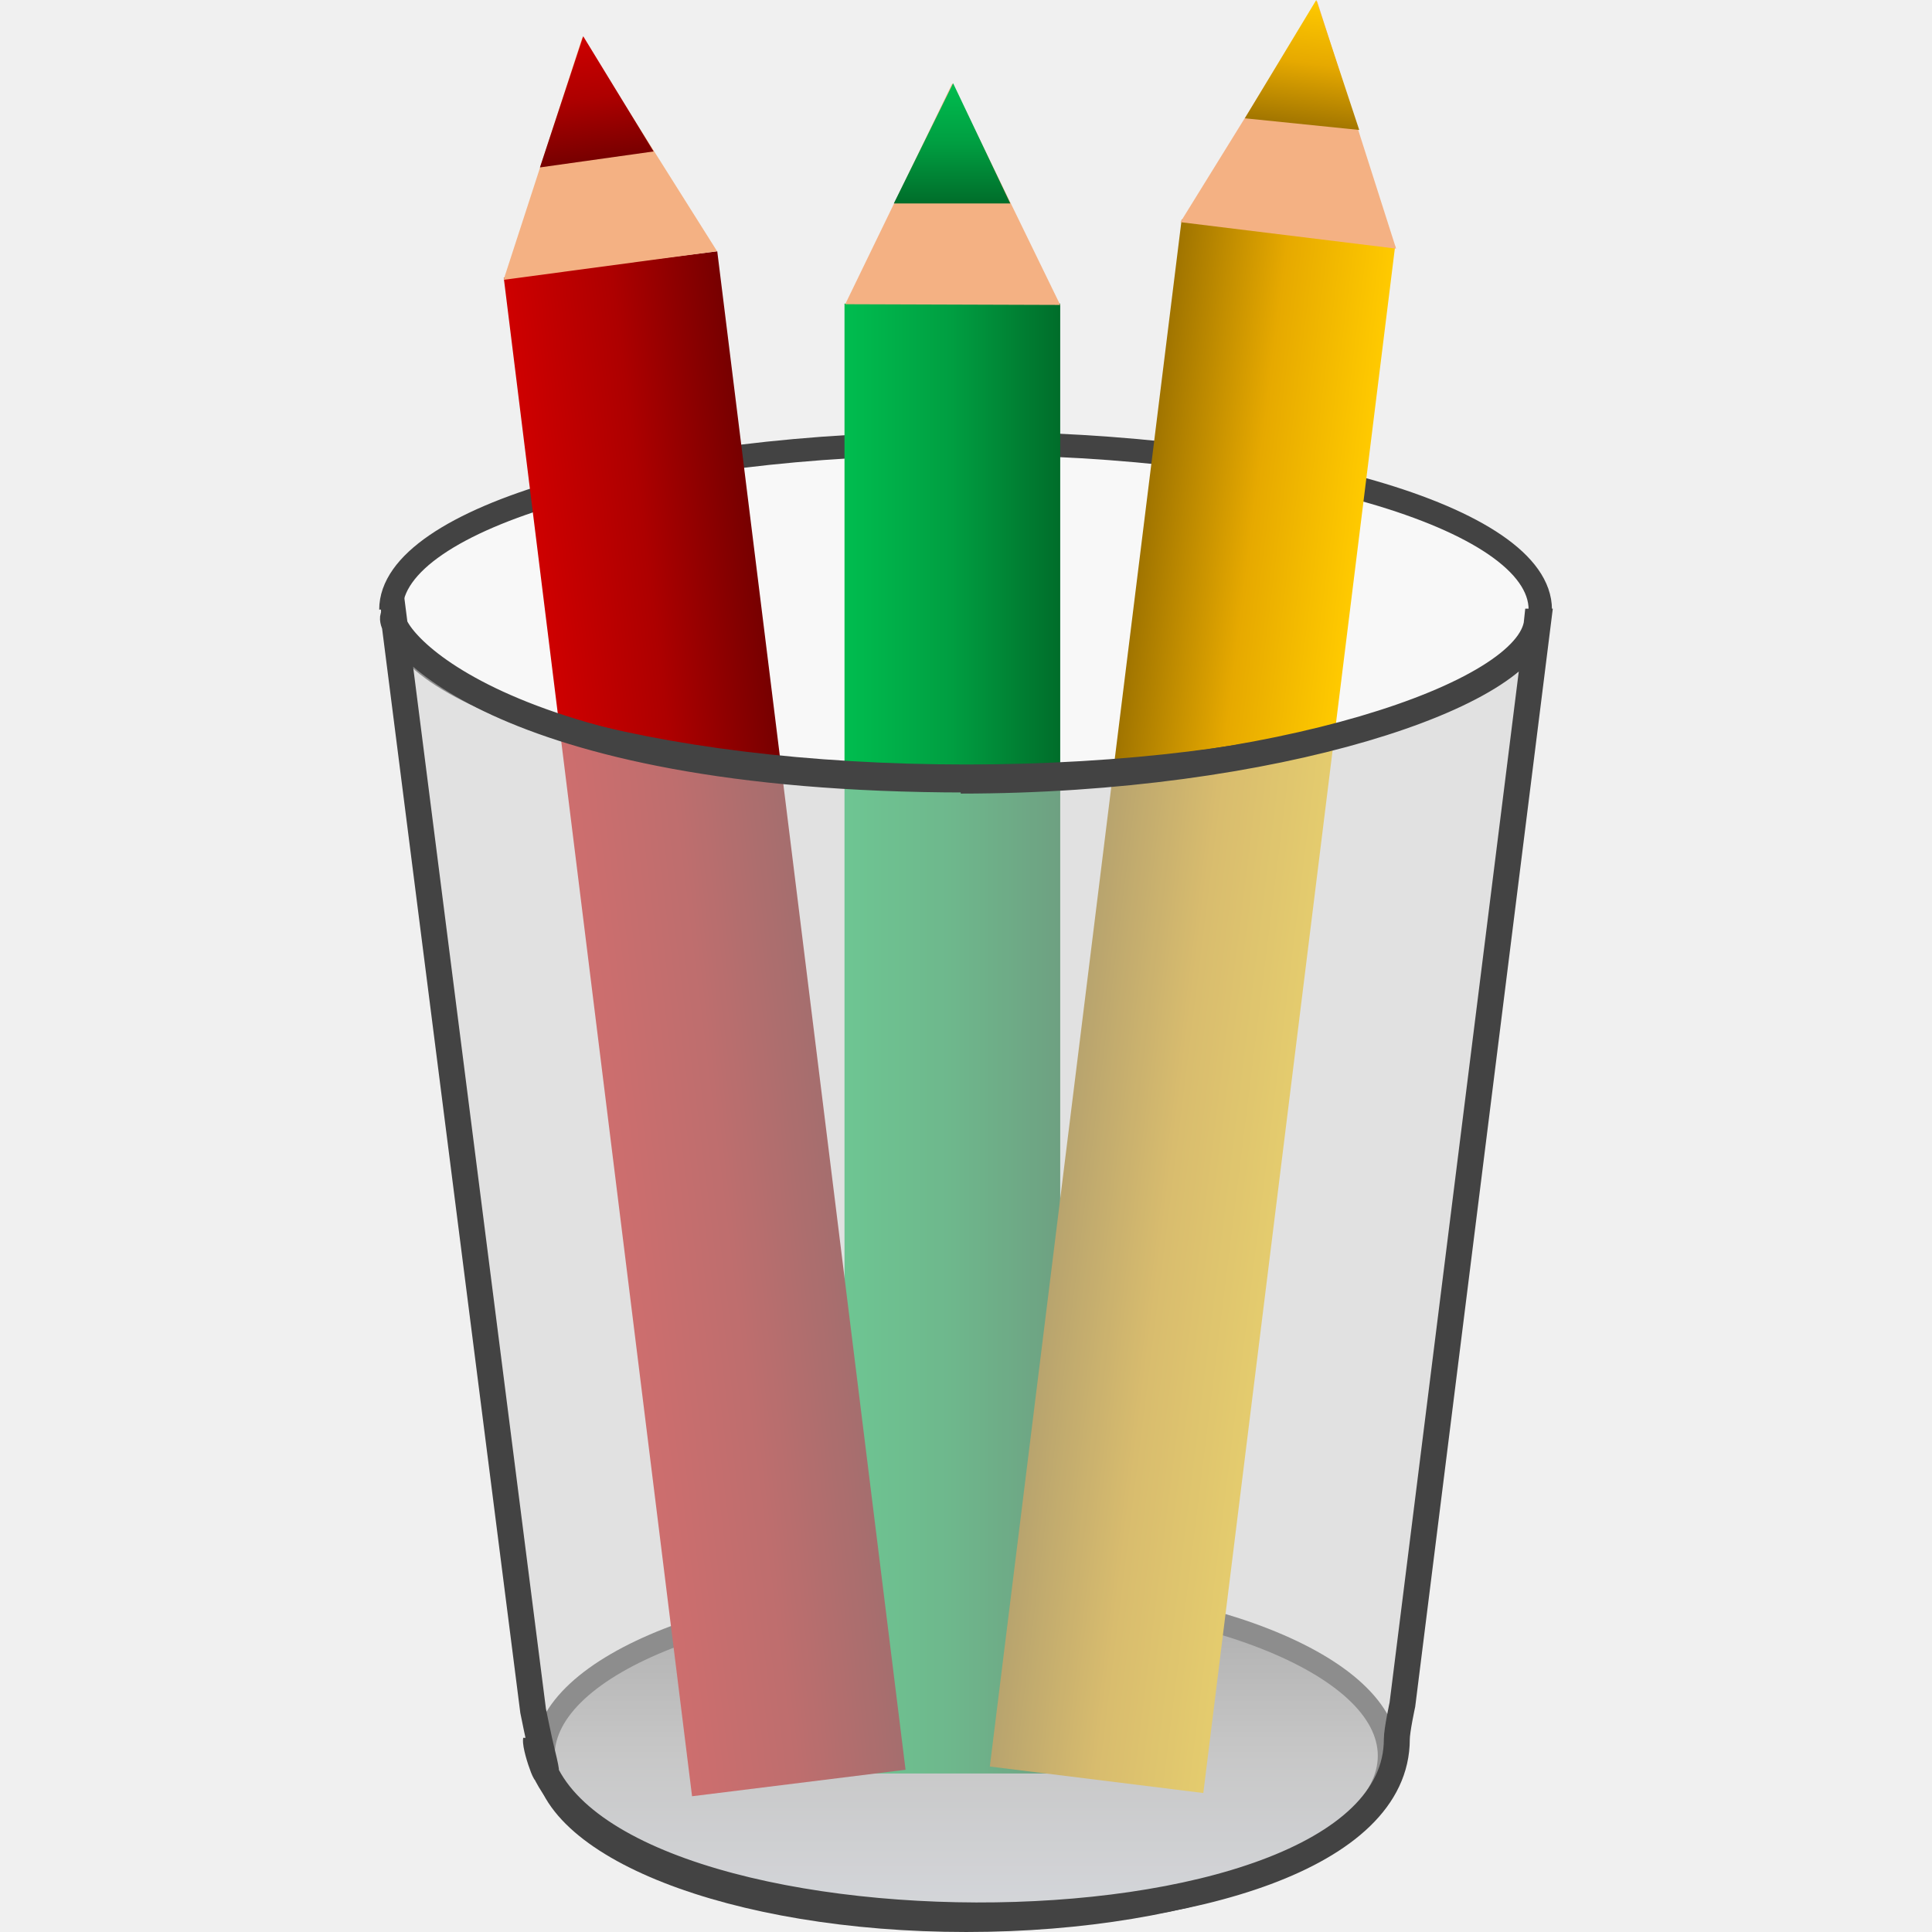
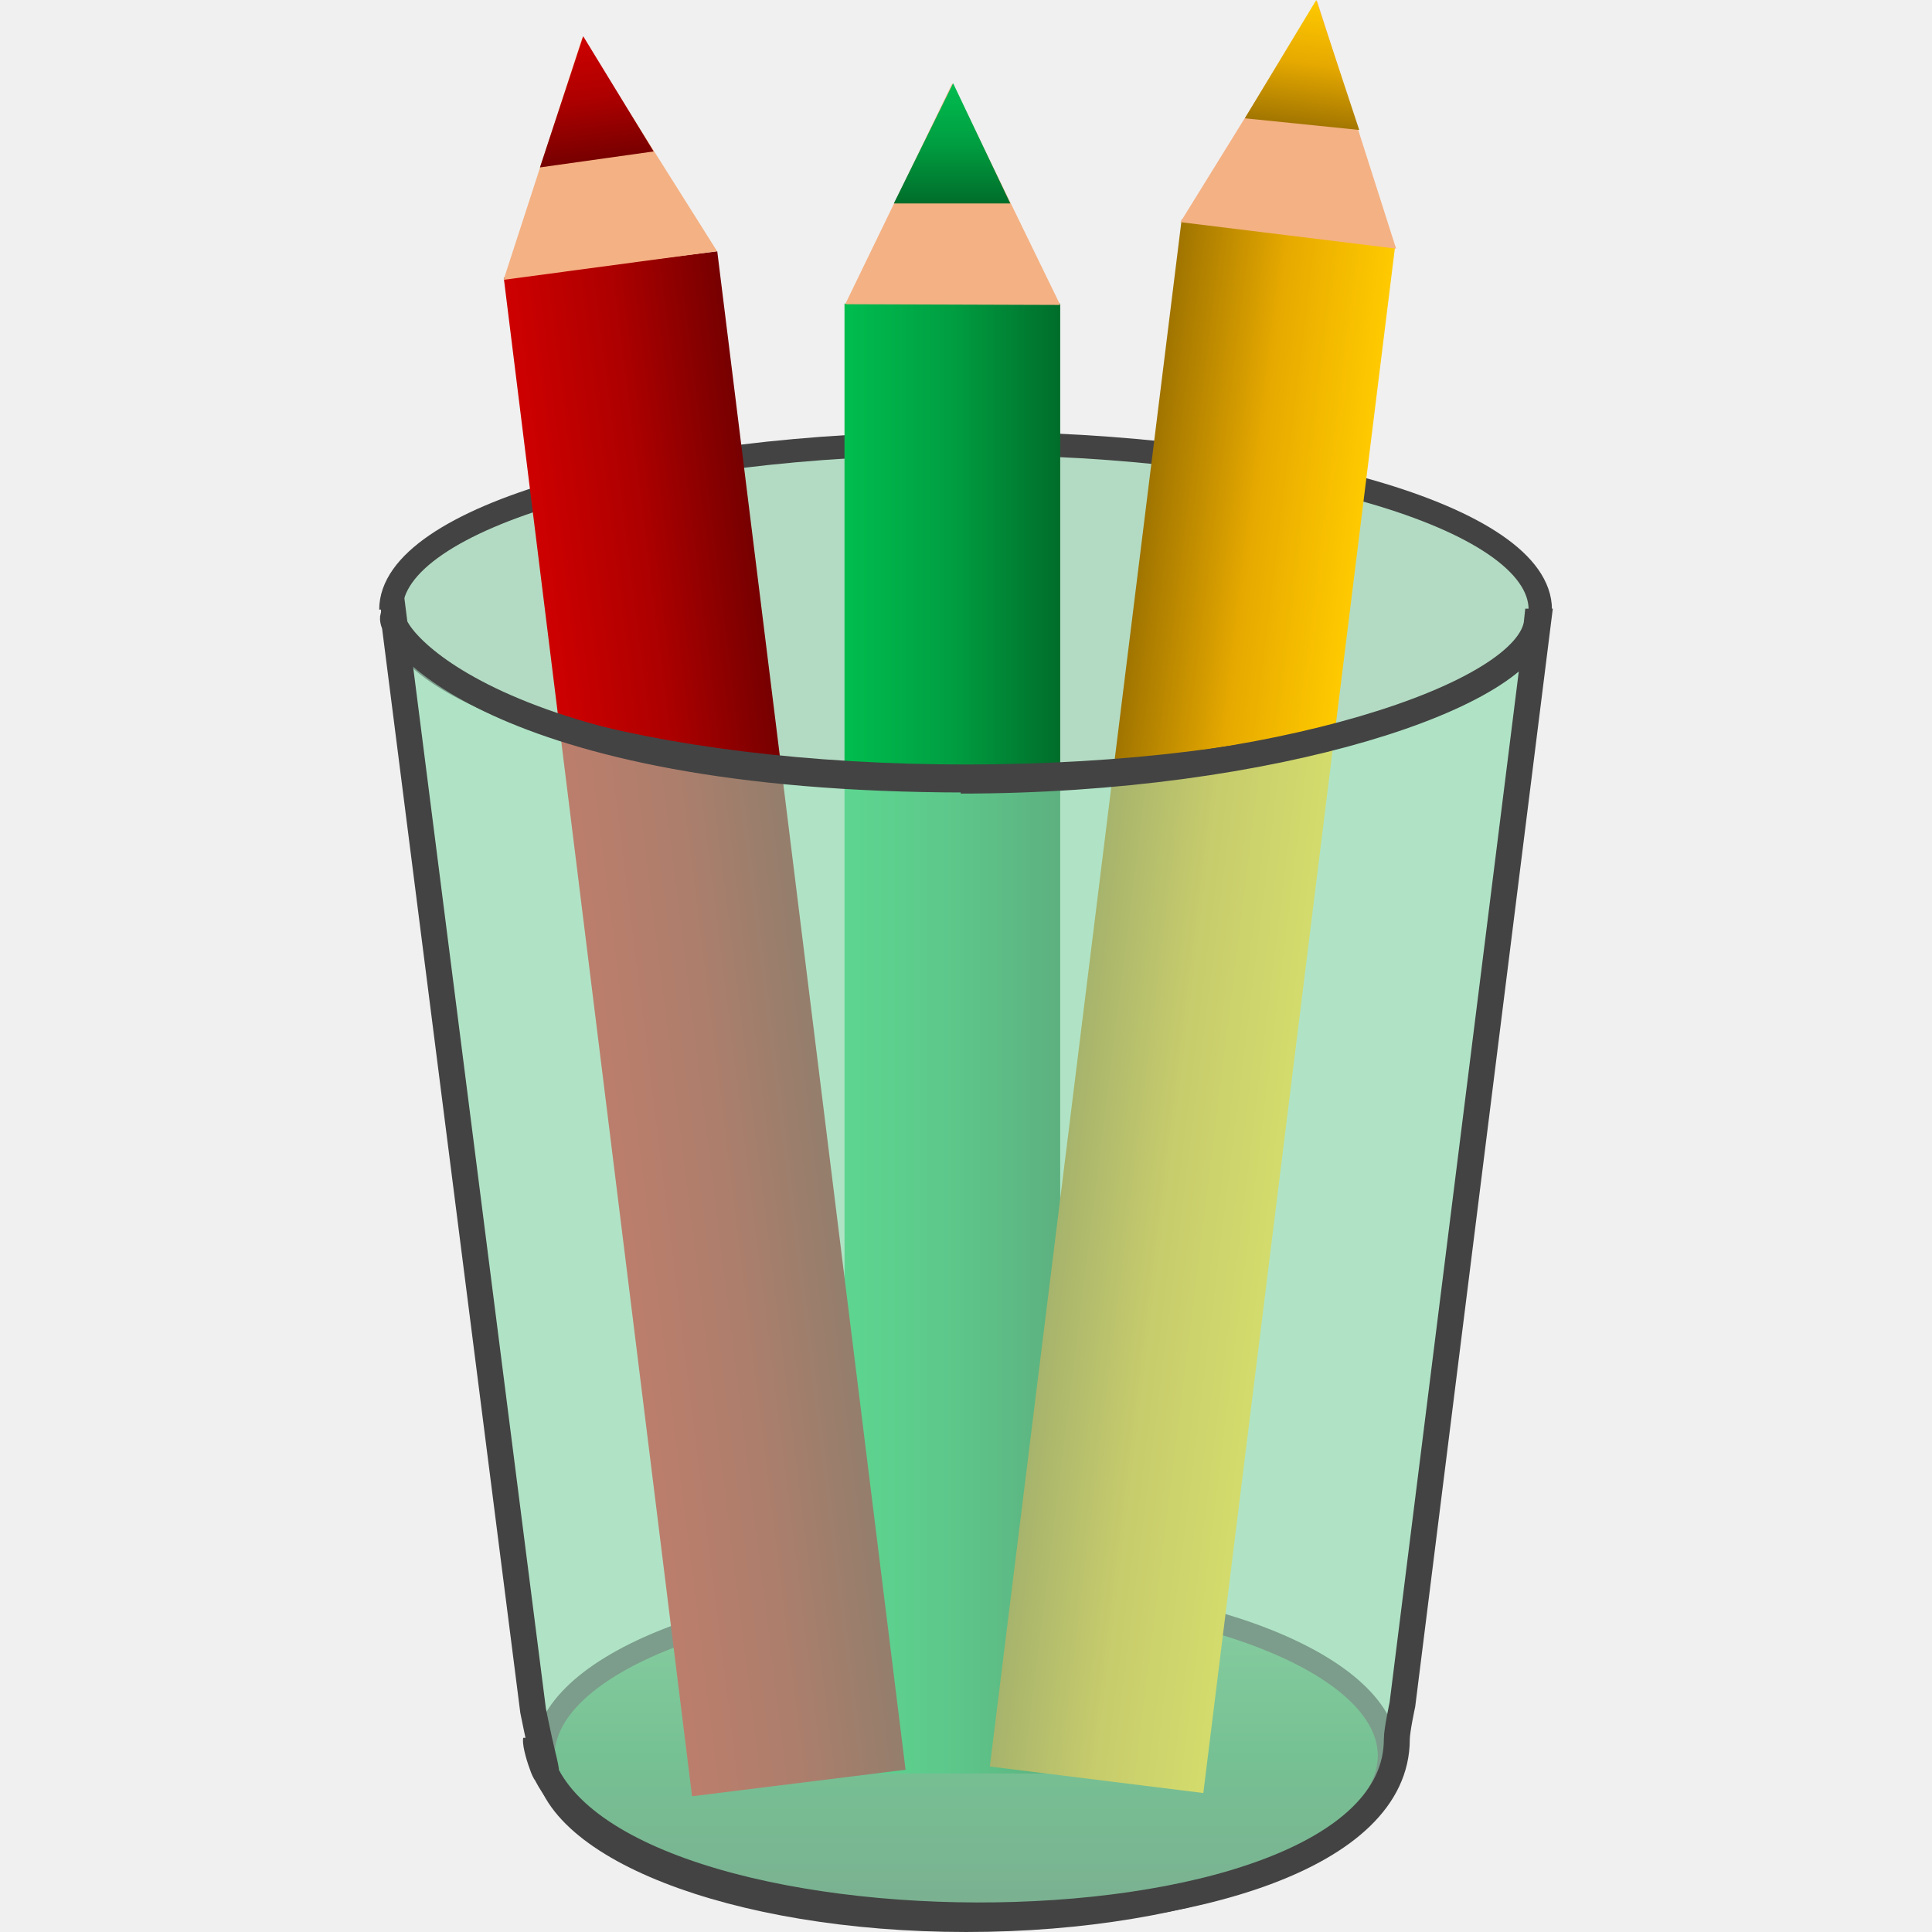
<svg xmlns="http://www.w3.org/2000/svg" width="140" height="140" xml:space="preserve" overflow="hidden" version="1.1" id="svg44">
  <defs id="defs33">
    <linearGradient x1="3837" y1="645" x2="3837" y2="860" gradientUnits="userSpaceOnUse" spreadMethod="reflect" id="linearGradient57" gradientTransform="translate(-3456,-338)">
      <stop offset="0" stop-color="#657289" id="stop55" style="stop-color:#848965;stop-opacity:1;" />
      <stop offset="0.5" stop-color="#94A6C6" id="stop56" />
      <stop offset="1" stop-color="#B0C6EB" id="stop57" />
    </linearGradient>
    <linearGradient x1="3896.288" y1="1501.334" x2="3777.711" y2="752.666" gradientUnits="userSpaceOnUse" spreadMethod="reflect" id="fill0" gradientTransform="matrix(0.1116496,0,0,0.1116496,-358.3832,-39.63014)">
      <stop offset="0" stop-color="#4D6183" id="stop1" style="stop-color:#777777;stop-opacity:1;" />
      <stop offset="0.5" stop-color="#728DBD" id="stop2" style="stop-color:#adadad;stop-opacity:1;" />
      <stop offset="1" stop-color="#89A9E1" id="stop3" style="stop-color:#bfc9da;stop-opacity:1;" />
    </linearGradient>
    <linearGradient x1="373" y1="0" x2="373" y2="758" gradientUnits="userSpaceOnUse" spreadMethod="reflect" id="fill1" gradientTransform="matrix(-1,0,0,1,1008.5,401.5869)">
      <stop offset="0" stop-color="#4D6183" id="stop4" style="stop-color:#686868;stop-opacity:0.7;" />
      <stop offset="0.5" stop-color="#728DBD" id="stop5" style="stop-color:#92959b;stop-opacity:0.7;" />
      <stop offset="1" stop-color="#89A9E1" id="stop6" style="stop-color:#9faec8;stop-opacity:0.7;" />
    </linearGradient>
    <linearGradient x1="3837" y1="748" x2="3837" y2="1506" gradientUnits="userSpaceOnUse" spreadMethod="reflect" id="fill2" gradientTransform="translate(-3201.5,-346.4131)">
      <stop offset="0" stop-color="#4D6183" id="stop7" style="stop-color:#4d6183" />
      <stop offset="0.5" stop-color="#728DBD" id="stop8" style="stop-color:#728dbd" />
      <stop offset="1" stop-color="#89A9E1" id="stop9" style="stop-color:#89a9e1" />
    </linearGradient>
    <linearGradient x1="3837" y1="1387" x2="3837" y2="1602" gradientUnits="userSpaceOnUse" spreadMethod="reflect" id="fill3" gradientTransform="matrix(0.1116496,0,0,0.1116496,-358.3832,-39.63014)">
-       <stop offset="0" stop-color="#7D838F" id="stop10" style="stop-color:#868686" />
-       <stop offset="0.5" stop-color="#B5BECE" id="stop11" style="stop-color:#c1c1c1" />
-       <stop offset="1" stop-color="#D8E2F5" id="stop12" style="stop-color:#dfe3ec" />
+       <stop offset="0" stop-color="#7D838F" id="stop10" style="stop-color:#5eae74;stop-opacity:1;" />
+       <stop offset="0.5" stop-color="#B5BECE" id="stop11" style="stop-color:#369155;stop-opacity:1;" />
+       <stop offset="1" stop-color="#D8E2F5" id="stop12" style="stop-color:#416a50;stop-opacity:1;" />
    </linearGradient>
    <linearGradient x1="3837" y1="645" x2="3837" y2="860" gradientUnits="userSpaceOnUse" spreadMethod="reflect" id="fill4" gradientTransform="translate(-3201.5,-346.4131)">
      <stop offset="0" stop-color="#657289" id="stop13" style="stop-color:#777777;stop-opacity:0.7;" />
      <stop offset="0.5" stop-color="#94A6C6" id="stop14" style="stop-color:#adadad;stop-opacity:0.7;" />
      <stop offset="1" stop-color="#B0C6EB" id="stop15" style="stop-color:#bfc9da;stop-opacity:0.7;" />
    </linearGradient>
    <linearGradient x1="3898" y1="1029" x2="3758" y2="1029" gradientUnits="userSpaceOnUse" spreadMethod="reflect" id="fill5" gradientTransform="matrix(0.1116496,0,0,0.1116496,-358.3832,-39.63014)">
      <stop offset="0" stop-color="#006D2A" id="stop16" style="stop-color:#006d2a" />
      <stop offset="0.5" stop-color="#009E41" id="stop17" style="stop-color:#009e41" />
      <stop offset="1" stop-color="#00BD4F" id="stop18" style="stop-color:#00bd4f" />
    </linearGradient>
    <linearGradient x1="3828.5" y1="487" x2="3828.5" y2="409" gradientUnits="userSpaceOnUse" spreadMethod="reflect" id="fill6" gradientTransform="matrix(0.1116496,0,0,0.1116496,-358.3832,-39.63014)">
      <stop offset="0" stop-color="#006D2A" id="stop19" style="stop-color:#006d2a" />
      <stop offset="0.5" stop-color="#009E41" id="stop20" style="stop-color:#009e41" />
      <stop offset="1" stop-color="#00BD4F" id="stop21" style="stop-color:#00bd4f" />
    </linearGradient>
    <linearGradient x1="3736.52" y1="1010.82" x2="3597.96" y2="1028" gradientUnits="userSpaceOnUse" spreadMethod="reflect" id="fill7" gradientTransform="matrix(0.1116496,0,0,0.1116496,-358.3832,-39.63014)">
      <stop offset="0" stop-color="#770000" id="stop22" style="stop-color:#770000" />
      <stop offset="0.5" stop-color="#AD0000" id="stop23" style="stop-color:#ad0000" />
      <stop offset="1" stop-color="#CE0000" id="stop24" style="stop-color:#ce0000" />
    </linearGradient>
    <linearGradient x1="3598.39" y1="458.892" x2="3588.41" y2="378.451" gradientUnits="userSpaceOnUse" spreadMethod="reflect" id="fill8" gradientTransform="matrix(0.1116496,0,0,0.1116496,-358.3832,-39.63014)">
      <stop offset="0" stop-color="#770000" id="stop25" style="stop-color:#770000" />
      <stop offset="0.5" stop-color="#AD0000" id="stop26" style="stop-color:#ad0000" />
      <stop offset="1" stop-color="#CE0000" id="stop27" style="stop-color:#ce0000" />
    </linearGradient>
    <linearGradient x1="139.63" y1="505.914" x2="0" y2="505.914" gradientUnits="userSpaceOnUse" spreadMethod="reflect" id="fill9" gradientTransform="matrix(0.1116496,0,0,0.1116496,-102.5235,5.240947)">
      <stop offset="0" stop-color="#A07400" id="stop28" style="stop-color:#a07400" />
      <stop offset="0.5" stop-color="#E6A900" id="stop29" style="stop-color:#e6a900" />
      <stop offset="1" stop-color="#FFCA00" id="stop30" style="stop-color:#ffca00" />
    </linearGradient>
    <linearGradient x1="38.347" y1="82.587" x2="38.347" y2="0" gradientUnits="userSpaceOnUse" spreadMethod="reflect" id="fill10" gradientTransform="matrix(-0.110801,-0.01373914,-0.01373914,0.110801,99.63001,0.5268509)">
      <stop offset="0" stop-color="#A07400" id="stop31" style="stop-color:#a07400" />
      <stop offset="0.5" stop-color="#E6A900" id="stop32" style="stop-color:#e6a900" />
      <stop offset="1" stop-color="#FFCA00" id="stop33" style="stop-color:#ffca00" />
    </linearGradient>
  </defs>
-   <path id="path33" style="opacity:0.5;fill:#ffffff;stroke:none;stroke-width:0.112;stroke-opacity:1;fill-opacity:1" d="m 70.016,32.384 c -22.415,0 -40.686,5.104 -41.601,11.5 h -0.044 l 0.027,0.201 c -0.009,0.101 -0.027,0.201 -0.027,0.302 0,0.43 0.082,0.854 0.234,1.272 l 10.954,82.856 h 30.457 30.457 l 10.954,-82.856 c 0.153,-0.418 0.234,-0.842 0.234,-1.272 0,-0.101 -0.018,-0.201 -0.026,-0.302 l 0.026,-0.2 h -0.044 C 110.702,37.488 92.431,32.384 70.016,32.384 Z" />
+   <path id="path33" style="opacity:0.5;fill:#76c696;stroke:none;stroke-width:0.112;stroke-opacity:1;fill-opacity:1" d="m 70.016,32.384 c -22.415,0 -40.686,5.104 -41.601,11.5 h -0.044 l 0.027,0.201 c -0.009,0.101 -0.027,0.201 -0.027,0.302 0,0.43 0.082,0.854 0.234,1.272 l 10.954,82.856 h 30.457 30.457 l 10.954,-82.856 c 0.153,-0.418 0.234,-0.842 0.234,-1.272 0,-0.101 -0.018,-0.201 -0.026,-0.302 l 0.026,-0.2 h -0.044 C 110.702,37.488 92.431,32.384 70.016,32.384 Z" />
  <path d="m 39.424,127.23 c 0,-6.629 13.696,-12.002 30.592,-12.002 16.896,0 30.592,5.374 30.592,12.002 0,6.629 -13.696,12.002 -30.592,12.002 -16.896,0 -30.592,-5.374 -30.592,-12.002 z" stroke="#000000" stroke-width="1.535" stroke-miterlimit="8" fill="url(#fill3)" fill-rule="evenodd" id="path35" style="fill:url(#fill3);stroke:#434343;stroke-opacity:1" />
  <path d="m 111.615,44.174 c 0,-6.66 -18.645,-12.058 -41.645,-12.058 -23,0 -41.645,5.399 -41.645,12.058" stroke="#000000" stroke-width="13.75" stroke-miterlimit="8" fill="none" fill-rule="evenodd" id="path44-0" style="stroke:#434343;stroke-width:1.692;stroke-dasharray:none;stroke-opacity:1" />
  <rect x="61.196" y="22" width="15.631" height="106.514" stroke="#000000" stroke-width="1.535" stroke-miterlimit="8" fill="url(#fill5)" id="rect36" style="fill:url(#fill5);stroke:none" />
  <path d="M 61.248,22.045 69.011,6.035 76.827,22.097 Z" stroke="#000000" stroke-width="1.535" stroke-miterlimit="8" fill="#f4b183" fill-rule="evenodd" id="path37" style="fill:#f4b183;stroke:none" />
  <path d="m 64.769,14.743 4.299,-8.709 4.142,8.709 z" stroke="#000000" stroke-width="1.535" stroke-miterlimit="8" fill="url(#fill6)" fill-rule="evenodd" id="path38" style="fill:url(#fill6);stroke:none" />
  <path d="m 36.504,20.129 15.471,-1.918 13.645,110.033 -15.471,1.919 z" stroke="#000000" stroke-width="1.535" stroke-miterlimit="8" fill="url(#fill7)" fill-rule="evenodd" id="path39" style="fill:url(#fill7);stroke:none" />
  <path d="M 36.491,20.278 42.2,2.707 51.962,18.204 Z" stroke="#000000" stroke-width="1.535" stroke-miterlimit="8" fill="#f4b183" fill-rule="evenodd" id="path40" style="fill:#f4b183;stroke:none" />
  <path d="m 39.126,12.132 3.135,-9.508 5.102,8.35 z" stroke="#000000" stroke-width="1.535" stroke-miterlimit="8" fill="url(#fill8)" fill-rule="evenodd" id="path41" style="fill:url(#fill8);stroke:none" />
  <rect x="-102.523" y="5.241" width="15.59" height="112.97" stroke="#000000" stroke-width="1.535" stroke-miterlimit="8" fill="url(#fill9)" transform="matrix(-0.9923997,-0.123056,-0.123056,0.9923997,0,0)" id="rect41" style="fill:url(#fill9);stroke:none" />
  <path d="M 101.166,18.017 95.444,0.085 85.538,16.098 Z" stroke="#000000" stroke-width="1.535" stroke-miterlimit="8" fill="#f4b183" fill-rule="evenodd" id="path42" style="fill:#f4b183;stroke:none" />
  <path d="M 98.495,9.417 95.381,1.3863487e-6 90.206,8.572 Z" stroke="#000000" stroke-width="1.535" stroke-miterlimit="8" fill="url(#fill10)" fill-rule="evenodd" id="path43" style="fill:url(#fill10);stroke:none" />
  <path d="m 111.661,44.107 c 0,6.66 -18.645,12.058 -41.645,12.058 -23,0 -41.645,-5.399 -41.645,-12.058" stroke="#000000" stroke-width="1.535" stroke-miterlimit="8" fill="none" fill-rule="evenodd" id="path44" style="stroke:#434343;stroke-opacity:1" />
-   <path id="path33-4" style="opacity:1;mix-blend-mode:normal;fill:#cdcdcd;fill-opacity:0.536;stroke:#434343;stroke-width:1.88;stroke-dasharray:none;stroke-opacity:1" d="m 28.52,44.638 10.112,79.334 c 0,0 0.418,2.088 0.661,3.058 0.863,3.454 -0.549,-0.29 -0.452,-0.97 1.872,16.796 62.378,17.185 62.378,-0.026 0,-0.656 0.404,-2.511 0.404,-2.511 l 9.834,-78.479 h -0.08 c -0.528,5.334 -19.058,11.516 -41.753,11.523 l 0.405,-0.081 C 35.48,56.472 27.801,45.727 28.52,44.638 Z" />
+   <path id="path33-4" style="opacity:1;mix-blend-mode:normal;fill:#aeecca;fill-opacity:0.536;stroke:#434343;stroke-width:1.88;stroke-dasharray:none;stroke-opacity:1" d="m 28.52,44.638 10.112,79.334 c 0,0 0.418,2.088 0.661,3.058 0.863,3.454 -0.549,-0.29 -0.452,-0.97 1.872,16.796 62.378,17.185 62.378,-0.026 0,-0.656 0.404,-2.511 0.404,-2.511 l 9.834,-78.479 h -0.08 c -0.528,5.334 -19.058,11.516 -41.753,11.523 l 0.405,-0.081 C 35.48,56.472 27.801,45.727 28.52,44.638 Z" />
</svg>
